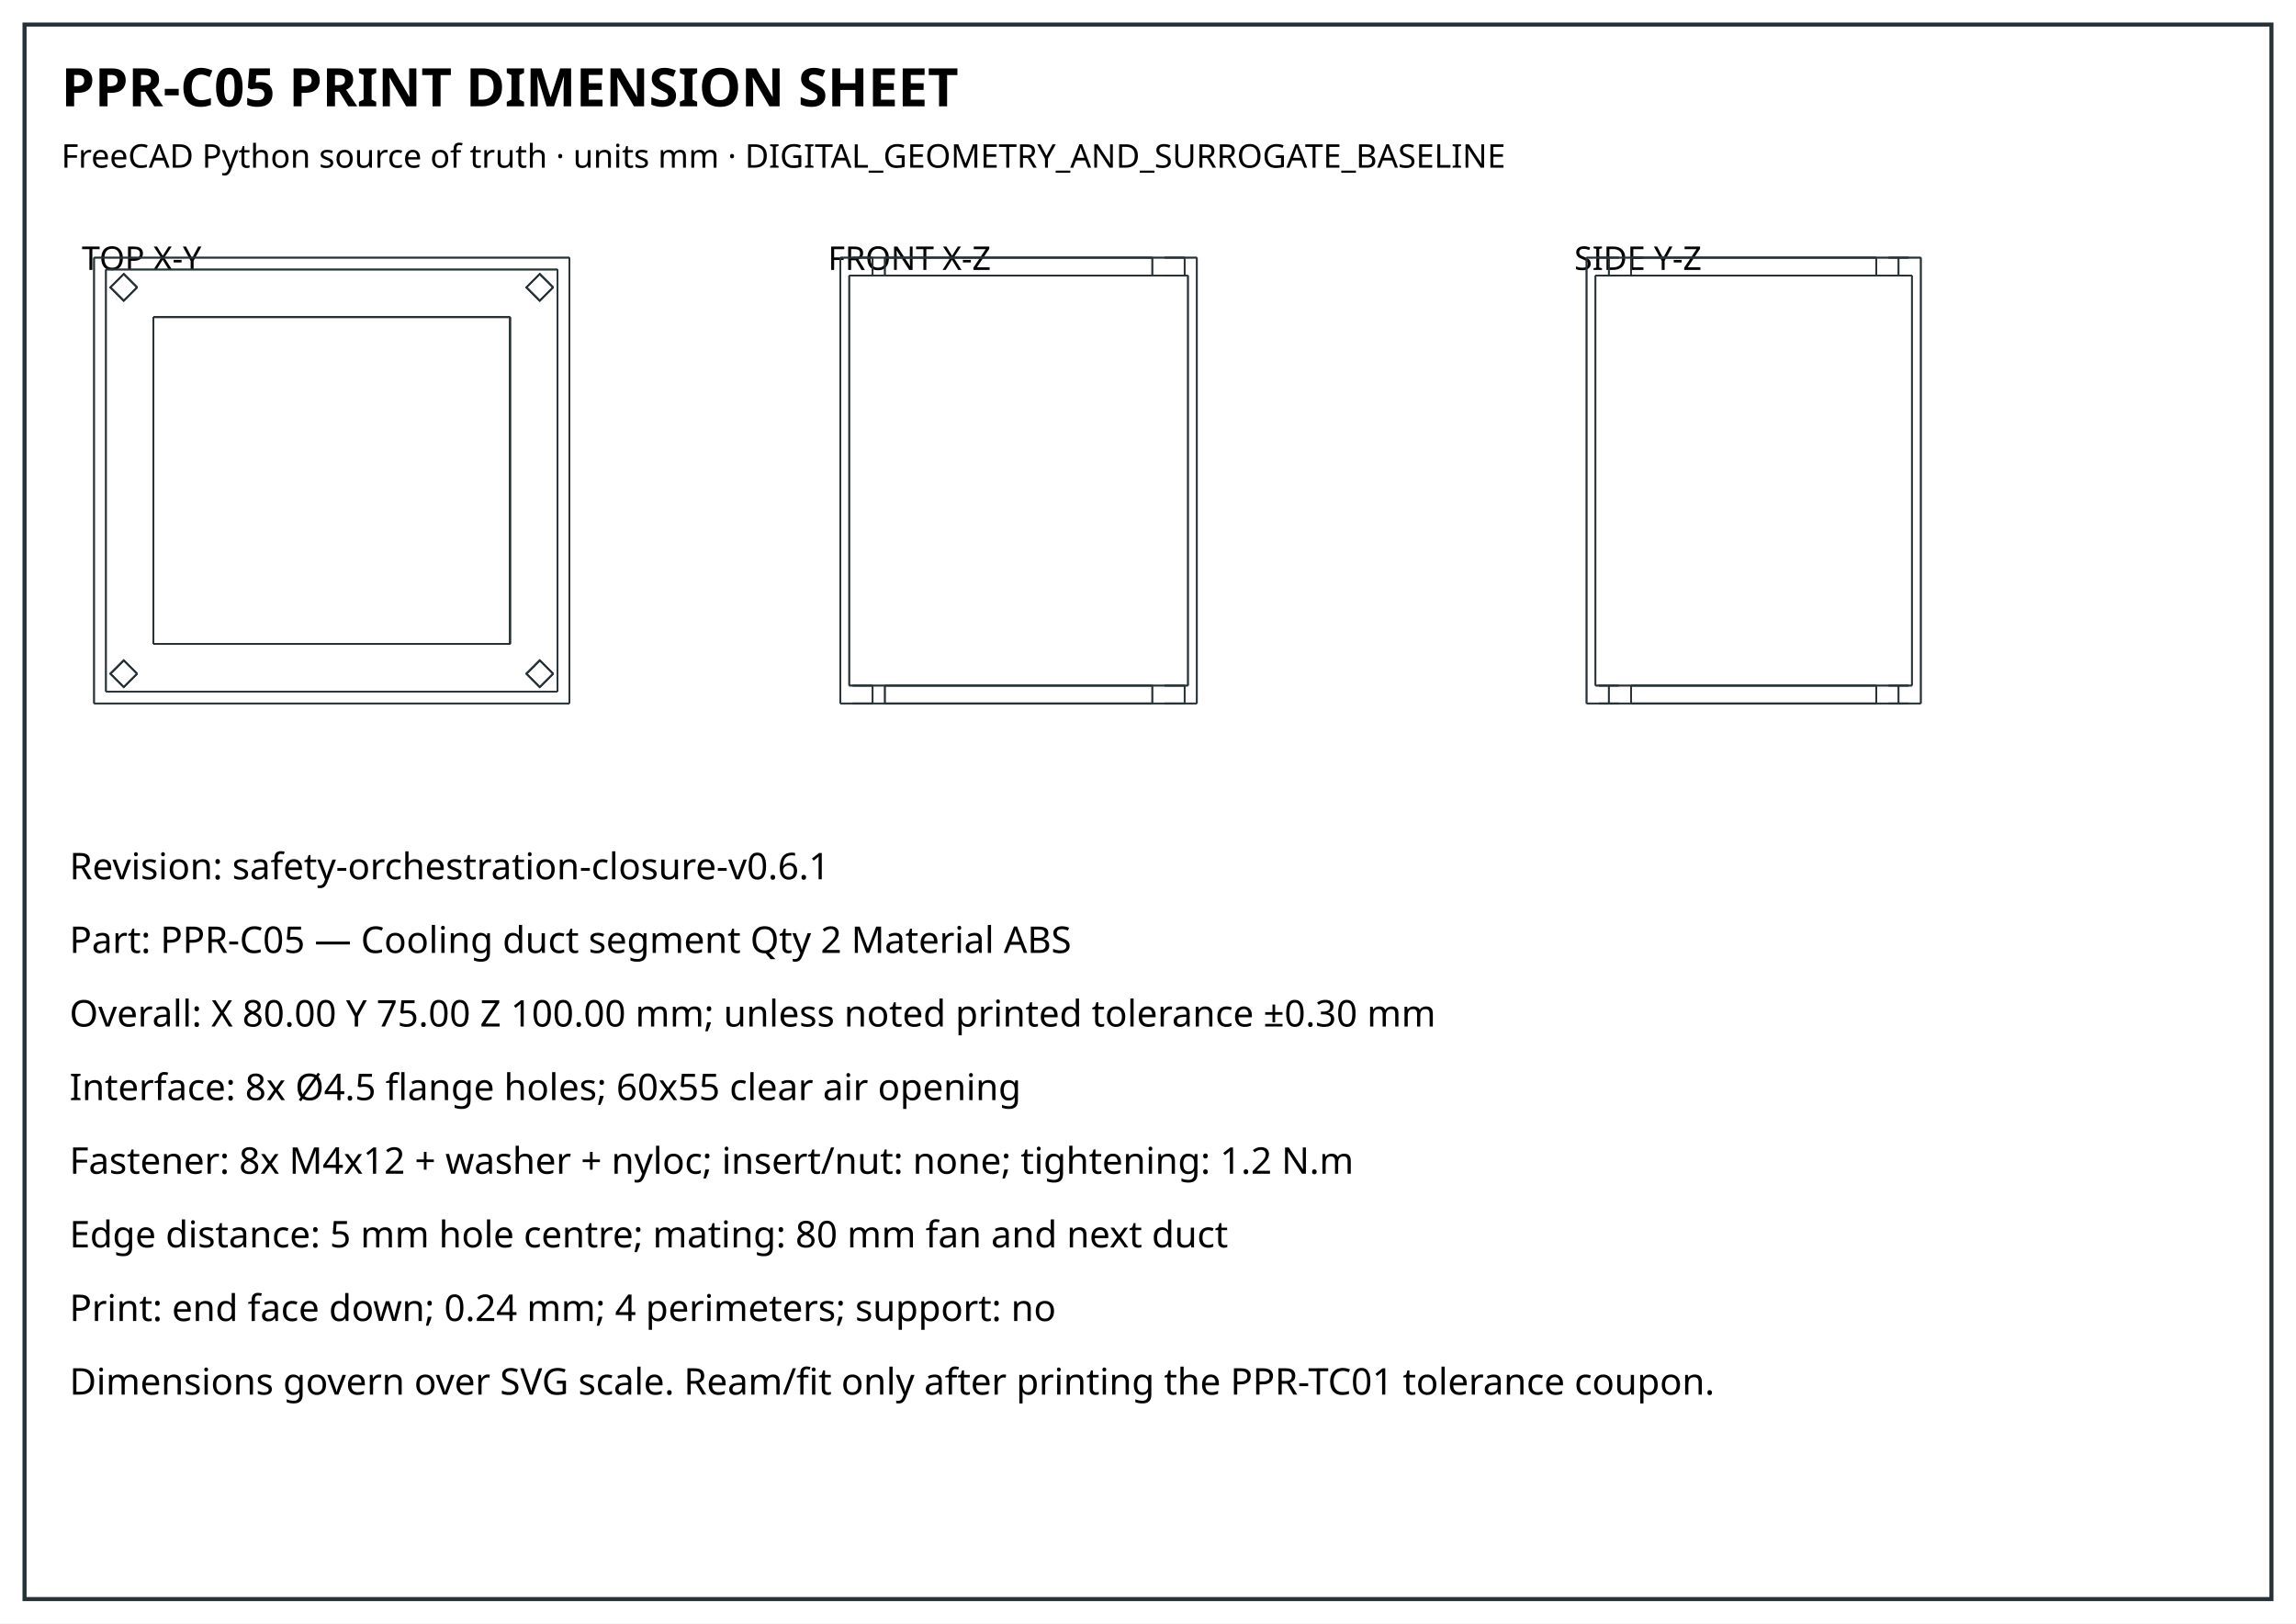
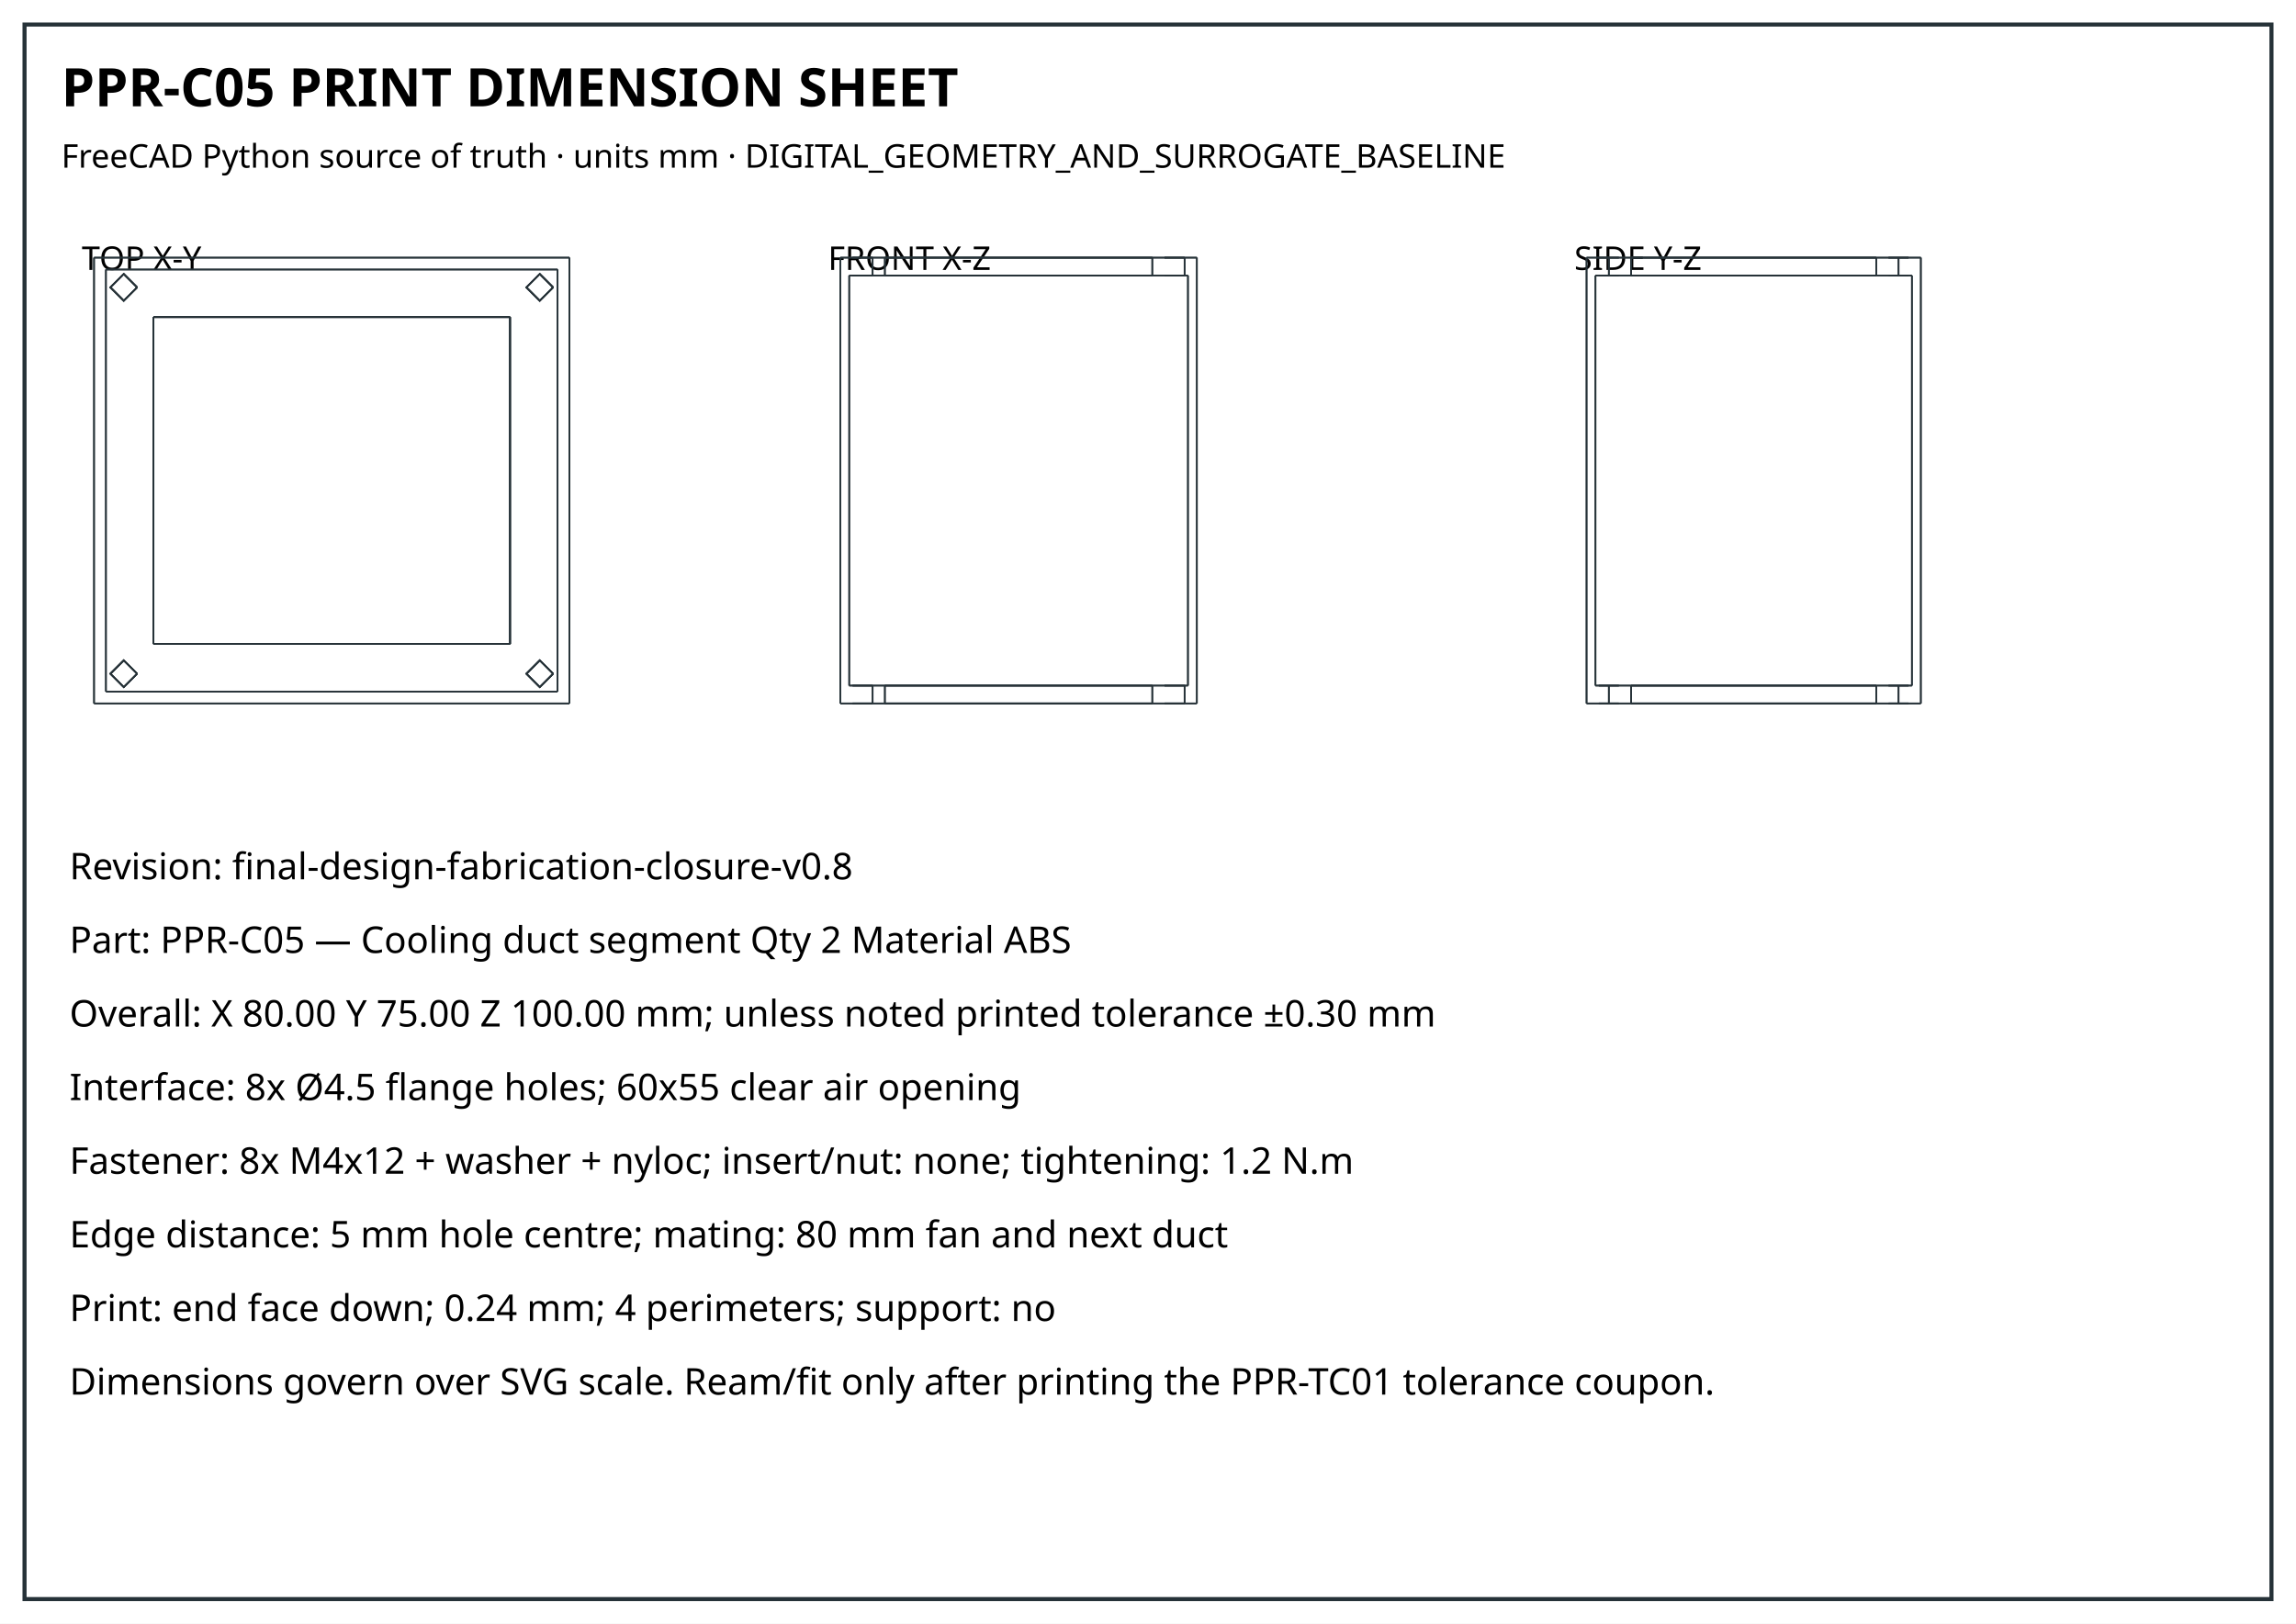
<svg xmlns="http://www.w3.org/2000/svg" width="1123" height="794" viewBox="0 0 1123 794">
  <rect width="1123" height="794" fill="white" />
  <rect x="12" y="12" width="1099" height="770" fill="none" stroke="#263238" stroke-width="2" />
  <text x="30" y="52" font-size="26" font-family="sans-serif" font-weight="bold">PPR-C05 PRINT DIMENSION SHEET</text>
  <text x="30" y="82" font-size="16" font-family="sans-serif">FreeCAD Python source of truth · units mm · DIGITAL_GEOMETRY_AND_SURROGATE_BASELINE</text>
  <g font-family="sans-serif">
    <text x="40" y="132" font-size="16">TOP X-Y</text>
    <polyline points="46.00,344.00 46.00,344.00" fill="none" stroke="#263238" stroke-width="0.8" />
    <polyline points="46.00,344.00 46.00,126.00" fill="none" stroke="#263238" stroke-width="0.8" />
    <polyline points="46.00,126.00 46.00,126.00" fill="none" stroke="#263238" stroke-width="0.8" />
    <polyline points="46.00,344.00 46.00,126.00" fill="none" stroke="#263238" stroke-width="0.8" />
    <polyline points="46.00,344.00 278.53,344.00" fill="none" stroke="#263238" stroke-width="0.8" />
    <polyline points="278.53,344.00 278.53,344.00" fill="none" stroke="#263238" stroke-width="0.8" />
    <polyline points="46.00,344.00 278.53,344.00" fill="none" stroke="#263238" stroke-width="0.8" />
    <polyline points="46.00,126.00 278.53,126.00" fill="none" stroke="#263238" stroke-width="0.8" />
    <polyline points="278.53,344.00 278.53,126.00" fill="none" stroke="#263238" stroke-width="0.8" />
    <polyline points="67.07,329.47 60.53,322.93 53.99,329.47 60.53,336.01 67.07,329.47" fill="none" stroke="#263238" stroke-width="0.8" />
    <polyline points="270.54,329.47 264.00,322.93 257.46,329.47 264.00,336.01 270.54,329.47" fill="none" stroke="#263238" stroke-width="0.8" />
    <polyline points="67.07,140.53 60.53,133.99 53.99,140.53 60.53,147.07 67.07,140.53" fill="none" stroke="#263238" stroke-width="0.8" />
    <polyline points="75.07,314.93 249.47,314.93" fill="none" stroke="#263238" stroke-width="0.8" />
    <polyline points="75.07,314.93 75.07,155.07" fill="none" stroke="#263238" stroke-width="0.8" />
    <polyline points="249.47,314.93 249.47,155.07" fill="none" stroke="#263238" stroke-width="0.8" />
    <polyline points="75.07,155.07 249.47,155.07" fill="none" stroke="#263238" stroke-width="0.8" />
    <polyline points="270.54,140.53 264.00,133.99 257.46,140.53 264.00,147.07 270.54,140.53" fill="none" stroke="#263238" stroke-width="0.8" />
    <polyline points="46.00,126.00 278.53,126.00" fill="none" stroke="#263238" stroke-width="0.8" />
    <polyline points="278.53,126.00 278.53,126.00" fill="none" stroke="#263238" stroke-width="0.8" />
    <polyline points="278.53,344.00 278.53,126.00" fill="none" stroke="#263238" stroke-width="0.8" />
    <polyline points="67.07,329.47 60.53,322.93 53.99,329.47 60.53,336.01 67.07,329.47" fill="none" stroke="#263238" stroke-width="0.8" />
    <polyline points="270.54,329.47 264.00,322.93 257.46,329.47 264.00,336.01 270.54,329.47" fill="none" stroke="#263238" stroke-width="0.8" />
    <polyline points="67.07,140.53 60.53,133.99 53.99,140.53 60.53,147.07 67.07,140.53" fill="none" stroke="#263238" stroke-width="0.8" />
    <polyline points="75.07,314.93 75.07,155.07" fill="none" stroke="#263238" stroke-width="0.8" />
    <polyline points="75.07,314.93 249.47,314.93" fill="none" stroke="#263238" stroke-width="0.8" />
    <polyline points="75.07,155.07 249.47,155.07" fill="none" stroke="#263238" stroke-width="0.8" />
    <polyline points="249.47,314.93 249.47,155.07" fill="none" stroke="#263238" stroke-width="0.8" />
    <polyline points="270.54,140.53 264.00,133.99 257.46,140.53 264.00,147.07 270.54,140.53" fill="none" stroke="#263238" stroke-width="0.8" />
    <polyline points="67.07,329.47 67.07,329.47" fill="none" stroke="#263238" stroke-width="0.8" />
    <polyline points="67.07,329.47 60.53,322.93 53.99,329.47 60.53,336.01 67.07,329.47" fill="none" stroke="#263238" stroke-width="0.8" />
    <polyline points="270.54,329.47 270.54,329.47" fill="none" stroke="#263238" stroke-width="0.8" />
    <polyline points="270.54,329.47 264.00,322.93 257.46,329.47 264.00,336.01 270.54,329.47" fill="none" stroke="#263238" stroke-width="0.8" />
    <polyline points="67.07,140.53 67.07,140.53" fill="none" stroke="#263238" stroke-width="0.8" />
    <polyline points="67.07,140.53 60.53,133.99 53.99,140.53 60.53,147.07 67.07,140.53" fill="none" stroke="#263238" stroke-width="0.8" />
    <polyline points="75.07,314.93 249.47,314.93" fill="none" stroke="#263238" stroke-width="0.8" />
    <polyline points="249.47,314.93 249.47,314.93" fill="none" stroke="#263238" stroke-width="0.8" />
    <polyline points="75.07,314.93 75.07,314.93" fill="none" stroke="#263238" stroke-width="0.8" />
    <polyline points="75.07,155.07 75.07,155.07" fill="none" stroke="#263238" stroke-width="0.8" />
    <polyline points="75.07,314.93 75.07,155.07" fill="none" stroke="#263238" stroke-width="0.8" />
    <polyline points="249.47,155.07 249.47,155.07" fill="none" stroke="#263238" stroke-width="0.8" />
    <polyline points="249.47,314.93 249.47,155.07" fill="none" stroke="#263238" stroke-width="0.8" />
    <polyline points="75.07,155.07 249.47,155.07" fill="none" stroke="#263238" stroke-width="0.8" />
    <polyline points="270.54,140.53 270.54,140.53" fill="none" stroke="#263238" stroke-width="0.8" />
    <polyline points="270.54,140.53 264.00,133.99 257.46,140.53 264.00,147.07 270.54,140.53" fill="none" stroke="#263238" stroke-width="0.8" />
    <polyline points="67.07,329.47 60.53,322.93 53.99,329.47 60.53,336.01 67.07,329.47" fill="none" stroke="#263238" stroke-width="0.8" />
    <polyline points="67.07,329.47 67.07,329.47" fill="none" stroke="#263238" stroke-width="0.8" />
    <polyline points="270.54,329.47 264.00,322.93 257.46,329.47 264.00,336.01 270.54,329.47" fill="none" stroke="#263238" stroke-width="0.8" />
    <polyline points="270.54,329.47 270.54,329.47" fill="none" stroke="#263238" stroke-width="0.8" />
    <polyline points="67.07,140.53 60.53,133.99 53.99,140.53 60.53,147.07 67.07,140.53" fill="none" stroke="#263238" stroke-width="0.8" />
    <polyline points="67.07,140.53 67.07,140.53" fill="none" stroke="#263238" stroke-width="0.8" />
    <polyline points="75.07,314.93 75.07,314.93" fill="none" stroke="#263238" stroke-width="0.8" />
    <polyline points="75.07,314.93 75.07,155.07" fill="none" stroke="#263238" stroke-width="0.8" />
    <polyline points="75.07,155.07 75.07,155.07" fill="none" stroke="#263238" stroke-width="0.8" />
    <polyline points="249.47,314.93 249.47,314.93" fill="none" stroke="#263238" stroke-width="0.8" />
    <polyline points="75.07,314.93 249.47,314.93" fill="none" stroke="#263238" stroke-width="0.8" />
    <polyline points="249.47,155.07 249.47,155.07" fill="none" stroke="#263238" stroke-width="0.8" />
    <polyline points="75.07,155.07 249.47,155.07" fill="none" stroke="#263238" stroke-width="0.8" />
    <polyline points="249.47,314.93 249.47,155.07" fill="none" stroke="#263238" stroke-width="0.8" />
    <polyline points="270.54,140.53 264.00,133.99 257.46,140.53 264.00,147.07 270.54,140.53" fill="none" stroke="#263238" stroke-width="0.8" />
    <polyline points="270.54,140.53 270.54,140.53" fill="none" stroke="#263238" stroke-width="0.8" />
    <polyline points="51.81,131.81 51.81,338.19" fill="none" stroke="#263238" stroke-width="0.8" />
    <polyline points="51.81,131.81 272.72,131.81" fill="none" stroke="#263238" stroke-width="0.8" />
    <polyline points="51.81,338.19 272.72,338.19" fill="none" stroke="#263238" stroke-width="0.8" />
    <polyline points="272.72,131.81 272.72,338.19" fill="none" stroke="#263238" stroke-width="0.8" />
    <polyline points="51.81,131.81 51.81,338.19" fill="none" stroke="#263238" stroke-width="0.8" />
    <polyline points="51.81,131.81 272.72,131.81" fill="none" stroke="#263238" stroke-width="0.8" />
    <polyline points="51.81,338.19 272.72,338.19" fill="none" stroke="#263238" stroke-width="0.8" />
    <polyline points="272.72,131.81 272.72,338.19" fill="none" stroke="#263238" stroke-width="0.8" />
    <polyline points="51.81,338.19 51.81,338.19" fill="none" stroke="#263238" stroke-width="0.8" />
    <polyline points="51.81,131.81 51.81,131.81" fill="none" stroke="#263238" stroke-width="0.8" />
    <polyline points="272.72,131.81 272.72,131.81" fill="none" stroke="#263238" stroke-width="0.8" />
    <polyline points="272.72,338.19 272.72,338.19" fill="none" stroke="#263238" stroke-width="0.8" />
    <text x="405" y="132" font-size="16">FRONT X-Z</text>
    <polyline points="411.00,344.00 411.00,126.00" fill="none" stroke="#263238" stroke-width="0.8" />
    <polyline points="411.00,126.00 411.00,126.00" fill="none" stroke="#263238" stroke-width="0.8" />
    <polyline points="411.00,344.00 411.00,126.00" fill="none" stroke="#263238" stroke-width="0.8" />
    <polyline points="411.00,344.00 411.00,344.00" fill="none" stroke="#263238" stroke-width="0.8" />
    <polyline points="411.00,344.00 585.40,344.00" fill="none" stroke="#263238" stroke-width="0.8" />
    <polyline points="585.40,344.00 585.40,126.00" fill="none" stroke="#263238" stroke-width="0.8" />
    <polyline points="411.00,126.00 585.40,126.00" fill="none" stroke="#263238" stroke-width="0.8" />
    <polyline points="411.00,126.00 585.40,126.00" fill="none" stroke="#263238" stroke-width="0.8" />
    <polyline points="585.40,126.00 585.40,126.00" fill="none" stroke="#263238" stroke-width="0.8" />
    <polyline points="426.81,126.00 421.90,126.00 417.00,126.00 421.90,126.00 426.81,126.00" fill="none" stroke="#263238" stroke-width="0.8" />
    <polyline points="579.40,126.00 574.50,126.00 569.60,126.00 574.50,126.00 579.40,126.00" fill="none" stroke="#263238" stroke-width="0.8" />
    <polyline points="426.81,126.00 421.90,126.00 417.00,126.00 421.90,126.00 426.81,126.00" fill="none" stroke="#263238" stroke-width="0.8" />
    <polyline points="432.80,126.00 563.60,126.00" fill="none" stroke="#263238" stroke-width="0.8" />
    <polyline points="432.80,126.00 432.80,126.00" fill="none" stroke="#263238" stroke-width="0.8" />
    <polyline points="563.60,126.00 563.60,126.00" fill="none" stroke="#263238" stroke-width="0.8" />
    <polyline points="432.80,126.00 563.60,126.00" fill="none" stroke="#263238" stroke-width="0.8" />
    <polyline points="579.40,126.00 574.50,126.00 569.60,126.00 574.50,126.00 579.40,126.00" fill="none" stroke="#263238" stroke-width="0.8" />
    <polyline points="411.00,344.00 585.40,344.00" fill="none" stroke="#263238" stroke-width="0.8" />
    <polyline points="585.40,344.00 585.40,126.00" fill="none" stroke="#263238" stroke-width="0.8" />
    <polyline points="585.40,344.00 585.40,344.00" fill="none" stroke="#263238" stroke-width="0.8" />
    <polyline points="426.81,344.00 421.90,344.00 417.00,344.00 421.90,344.00 426.81,344.00" fill="none" stroke="#263238" stroke-width="0.8" />
    <polyline points="579.40,344.00 574.50,344.00 569.60,344.00 574.50,344.00 579.40,344.00" fill="none" stroke="#263238" stroke-width="0.8" />
    <polyline points="426.81,344.00 421.90,344.00 417.00,344.00 421.90,344.00 426.81,344.00" fill="none" stroke="#263238" stroke-width="0.8" />
    <polyline points="432.80,344.00 432.80,344.00" fill="none" stroke="#263238" stroke-width="0.8" />
    <polyline points="432.80,344.00 563.60,344.00" fill="none" stroke="#263238" stroke-width="0.8" />
    <polyline points="432.80,344.00 563.60,344.00" fill="none" stroke="#263238" stroke-width="0.8" />
    <polyline points="563.60,344.00 563.60,344.00" fill="none" stroke="#263238" stroke-width="0.8" />
    <polyline points="579.40,344.00 574.50,344.00 569.60,344.00 574.50,344.00 579.40,344.00" fill="none" stroke="#263238" stroke-width="0.8" />
    <polyline points="426.81,134.72 426.81,126.00" fill="none" stroke="#263238" stroke-width="0.8" />
    <polyline points="426.81,134.72 421.90,134.72 417.00,134.72 421.90,134.72 426.81,134.72" fill="none" stroke="#263238" stroke-width="0.8" />
    <polyline points="579.40,134.72 579.40,126.00" fill="none" stroke="#263238" stroke-width="0.8" />
    <polyline points="579.40,134.72 574.50,134.72 569.60,134.72 574.50,134.72 579.40,134.72" fill="none" stroke="#263238" stroke-width="0.8" />
    <polyline points="426.81,134.72 426.81,126.00" fill="none" stroke="#263238" stroke-width="0.8" />
    <polyline points="426.81,134.72 421.90,134.72 417.00,134.72 421.90,134.72 426.81,134.72" fill="none" stroke="#263238" stroke-width="0.8" />
    <polyline points="432.80,134.72 563.60,134.72" fill="none" stroke="#263238" stroke-width="0.8" />
    <polyline points="563.60,134.72 563.60,126.00" fill="none" stroke="#263238" stroke-width="0.8" />
    <polyline points="432.80,134.72 432.80,126.00" fill="none" stroke="#263238" stroke-width="0.8" />
    <polyline points="432.80,134.72 432.80,126.00" fill="none" stroke="#263238" stroke-width="0.8" />
    <polyline points="432.80,134.72 432.80,134.72" fill="none" stroke="#263238" stroke-width="0.8" />
    <polyline points="563.60,134.72 563.60,126.00" fill="none" stroke="#263238" stroke-width="0.8" />
    <polyline points="563.60,134.72 563.60,134.72" fill="none" stroke="#263238" stroke-width="0.8" />
    <polyline points="432.80,134.72 563.60,134.72" fill="none" stroke="#263238" stroke-width="0.8" />
    <polyline points="579.40,134.72 579.40,126.00" fill="none" stroke="#263238" stroke-width="0.8" />
    <polyline points="579.40,134.72 574.50,134.72 569.60,134.72 574.50,134.72 579.40,134.72" fill="none" stroke="#263238" stroke-width="0.8" />
    <polyline points="426.81,335.28 421.90,335.28 417.00,335.28 421.90,335.28 426.81,335.28" fill="none" stroke="#263238" stroke-width="0.8" />
    <polyline points="426.81,344.00 426.81,335.28" fill="none" stroke="#263238" stroke-width="0.8" />
    <polyline points="579.40,335.28 574.50,335.28 569.60,335.28 574.50,335.28 579.40,335.28" fill="none" stroke="#263238" stroke-width="0.8" />
    <polyline points="579.40,344.00 579.40,335.28" fill="none" stroke="#263238" stroke-width="0.8" />
    <polyline points="426.81,335.28 421.90,335.28 417.00,335.28 421.90,335.28 426.81,335.28" fill="none" stroke="#263238" stroke-width="0.8" />
    <polyline points="426.81,344.00 426.81,335.28" fill="none" stroke="#263238" stroke-width="0.8" />
    <polyline points="432.80,344.00 432.80,335.28" fill="none" stroke="#263238" stroke-width="0.8" />
    <polyline points="432.80,335.28 432.80,335.28" fill="none" stroke="#263238" stroke-width="0.8" />
    <polyline points="432.80,344.00 432.80,335.28" fill="none" stroke="#263238" stroke-width="0.8" />
    <polyline points="563.60,344.00 563.60,335.28" fill="none" stroke="#263238" stroke-width="0.8" />
    <polyline points="432.80,335.28 563.60,335.28" fill="none" stroke="#263238" stroke-width="0.8" />
    <polyline points="563.60,344.00 563.60,335.28" fill="none" stroke="#263238" stroke-width="0.8" />
    <polyline points="432.80,335.28 563.60,335.28" fill="none" stroke="#263238" stroke-width="0.8" />
    <polyline points="563.60,335.28 563.60,335.28" fill="none" stroke="#263238" stroke-width="0.8" />
    <polyline points="579.40,335.28 574.50,335.28 569.60,335.28 574.50,335.28 579.40,335.28" fill="none" stroke="#263238" stroke-width="0.8" />
    <polyline points="579.40,344.00 579.40,335.28" fill="none" stroke="#263238" stroke-width="0.8" />
    <polyline points="415.36,134.72 415.36,134.72" fill="none" stroke="#263238" stroke-width="0.8" />
    <polyline points="415.36,134.72 581.04,134.72" fill="none" stroke="#263238" stroke-width="0.8" />
    <polyline points="415.36,134.72 581.04,134.72" fill="none" stroke="#263238" stroke-width="0.8" />
    <polyline points="581.04,134.72 581.04,134.72" fill="none" stroke="#263238" stroke-width="0.8" />
    <polyline points="415.36,335.28 415.36,335.28" fill="none" stroke="#263238" stroke-width="0.8" />
    <polyline points="415.36,335.28 581.04,335.28" fill="none" stroke="#263238" stroke-width="0.8" />
    <polyline points="415.36,335.28 581.04,335.28" fill="none" stroke="#263238" stroke-width="0.8" />
    <polyline points="581.04,335.28 581.04,335.28" fill="none" stroke="#263238" stroke-width="0.8" />
    <polyline points="415.36,335.28 415.36,134.72" fill="none" stroke="#263238" stroke-width="0.8" />
    <polyline points="415.36,335.28 415.36,134.72" fill="none" stroke="#263238" stroke-width="0.8" />
    <polyline points="581.04,335.28 581.04,134.72" fill="none" stroke="#263238" stroke-width="0.8" />
    <polyline points="581.04,335.28 581.04,134.72" fill="none" stroke="#263238" stroke-width="0.8" />
    <text x="770" y="132" font-size="16">SIDE Y-Z</text>
    <polyline points="776.00,344.00 776.00,126.00" fill="none" stroke="#263238" stroke-width="0.8" />
    <polyline points="776.00,126.00 939.50,126.00" fill="none" stroke="#263238" stroke-width="0.8" />
    <polyline points="939.50,344.00 939.50,126.00" fill="none" stroke="#263238" stroke-width="0.8" />
    <polyline points="776.00,344.00 939.50,344.00" fill="none" stroke="#263238" stroke-width="0.8" />
    <polyline points="776.00,344.00 776.00,344.00" fill="none" stroke="#263238" stroke-width="0.8" />
    <polyline points="776.00,344.00 776.00,126.00" fill="none" stroke="#263238" stroke-width="0.8" />
    <polyline points="776.00,126.00 776.00,126.00" fill="none" stroke="#263238" stroke-width="0.8" />
    <polyline points="939.50,126.00 939.50,126.00" fill="none" stroke="#263238" stroke-width="0.8" />
    <polyline points="776.00,126.00 939.50,126.00" fill="none" stroke="#263238" stroke-width="0.8" />
    <polyline points="786.90,126.00 791.80,126.00 786.90,126.00 782.00,126.00 786.90,126.00" fill="none" stroke="#263238" stroke-width="0.8" />
    <polyline points="786.90,126.00 791.80,126.00 786.90,126.00 782.00,126.00 786.90,126.00" fill="none" stroke="#263238" stroke-width="0.8" />
    <polyline points="928.60,126.00 933.50,126.00 928.60,126.00 923.70,126.00 928.60,126.00" fill="none" stroke="#263238" stroke-width="0.8" />
    <polyline points="797.80,126.00 797.80,126.00" fill="none" stroke="#263238" stroke-width="0.8" />
    <polyline points="797.80,126.00 917.70,126.00" fill="none" stroke="#263238" stroke-width="0.8" />
    <polyline points="797.80,126.00 917.70,126.00" fill="none" stroke="#263238" stroke-width="0.8" />
    <polyline points="917.70,126.00 917.70,126.00" fill="none" stroke="#263238" stroke-width="0.8" />
    <polyline points="928.60,126.00 933.50,126.00 928.60,126.00 923.70,126.00 928.60,126.00" fill="none" stroke="#263238" stroke-width="0.8" />
    <polyline points="939.50,344.00 939.50,344.00" fill="none" stroke="#263238" stroke-width="0.8" />
    <polyline points="939.50,344.00 939.50,126.00" fill="none" stroke="#263238" stroke-width="0.8" />
    <polyline points="776.00,344.00 939.50,344.00" fill="none" stroke="#263238" stroke-width="0.8" />
    <polyline points="786.90,344.00 791.80,344.00 786.90,344.00 782.00,344.00 786.90,344.00" fill="none" stroke="#263238" stroke-width="0.8" />
    <polyline points="786.90,344.00 791.80,344.00 786.90,344.00 782.00,344.00 786.90,344.00" fill="none" stroke="#263238" stroke-width="0.8" />
    <polyline points="928.60,344.00 933.50,344.00 928.60,344.00 923.70,344.00 928.60,344.00" fill="none" stroke="#263238" stroke-width="0.8" />
    <polyline points="797.80,344.00 917.70,344.00" fill="none" stroke="#263238" stroke-width="0.8" />
    <polyline points="797.80,344.00 797.80,344.00" fill="none" stroke="#263238" stroke-width="0.8" />
    <polyline points="917.70,344.00 917.70,344.00" fill="none" stroke="#263238" stroke-width="0.8" />
    <polyline points="797.80,344.00 917.70,344.00" fill="none" stroke="#263238" stroke-width="0.8" />
    <polyline points="928.60,344.00 933.50,344.00 928.60,344.00 923.70,344.00 928.60,344.00" fill="none" stroke="#263238" stroke-width="0.8" />
    <polyline points="786.90,134.72 786.90,126.00" fill="none" stroke="#263238" stroke-width="0.8" />
    <polyline points="786.90,134.72 791.80,134.72 786.90,134.72 782.00,134.72 786.90,134.72" fill="none" stroke="#263238" stroke-width="0.8" />
    <polyline points="786.90,134.72 786.90,126.00" fill="none" stroke="#263238" stroke-width="0.8" />
    <polyline points="786.90,134.72 791.80,134.72 786.90,134.72 782.00,134.72 786.90,134.72" fill="none" stroke="#263238" stroke-width="0.8" />
    <polyline points="928.60,134.72 928.60,126.00" fill="none" stroke="#263238" stroke-width="0.8" />
    <polyline points="928.60,134.72 933.50,134.72 928.60,134.72 923.70,134.72 928.60,134.72" fill="none" stroke="#263238" stroke-width="0.8" />
    <polyline points="797.80,134.72 797.80,134.72" fill="none" stroke="#263238" stroke-width="0.8" />
    <polyline points="797.80,134.72 797.80,126.00" fill="none" stroke="#263238" stroke-width="0.8" />
    <polyline points="797.80,134.72 797.80,126.00" fill="none" stroke="#263238" stroke-width="0.8" />
    <polyline points="917.70,134.72 917.70,126.00" fill="none" stroke="#263238" stroke-width="0.8" />
    <polyline points="797.80,134.72 917.70,134.72" fill="none" stroke="#263238" stroke-width="0.8" />
    <polyline points="917.70,134.72 917.70,126.00" fill="none" stroke="#263238" stroke-width="0.8" />
    <polyline points="797.80,134.72 917.70,134.72" fill="none" stroke="#263238" stroke-width="0.8" />
    <polyline points="917.70,134.72 917.70,134.72" fill="none" stroke="#263238" stroke-width="0.8" />
    <polyline points="928.60,134.72 928.60,126.00" fill="none" stroke="#263238" stroke-width="0.8" />
    <polyline points="928.60,134.72 933.50,134.72 928.60,134.72 923.70,134.72 928.60,134.72" fill="none" stroke="#263238" stroke-width="0.8" />
    <polyline points="786.90,335.28 791.80,335.28 786.90,335.28 782.00,335.28 786.90,335.28" fill="none" stroke="#263238" stroke-width="0.8" />
    <polyline points="786.90,344.00 786.90,335.28" fill="none" stroke="#263238" stroke-width="0.8" />
    <polyline points="786.90,335.28 791.80,335.28 786.90,335.28 782.00,335.28 786.90,335.28" fill="none" stroke="#263238" stroke-width="0.8" />
    <polyline points="786.90,344.00 786.90,335.28" fill="none" stroke="#263238" stroke-width="0.8" />
    <polyline points="928.60,335.28 933.50,335.28 928.60,335.28 923.70,335.28 928.60,335.28" fill="none" stroke="#263238" stroke-width="0.8" />
    <polyline points="928.60,344.00 928.60,335.28" fill="none" stroke="#263238" stroke-width="0.8" />
    <polyline points="797.80,344.00 797.80,335.28" fill="none" stroke="#263238" stroke-width="0.8" />
    <polyline points="797.80,335.28 917.70,335.28" fill="none" stroke="#263238" stroke-width="0.8" />
    <polyline points="917.70,344.00 917.70,335.28" fill="none" stroke="#263238" stroke-width="0.8" />
    <polyline points="797.80,344.00 797.80,335.28" fill="none" stroke="#263238" stroke-width="0.8" />
    <polyline points="797.80,335.28 797.80,335.28" fill="none" stroke="#263238" stroke-width="0.8" />
    <polyline points="917.70,344.00 917.70,335.28" fill="none" stroke="#263238" stroke-width="0.8" />
    <polyline points="917.70,335.28 917.70,335.28" fill="none" stroke="#263238" stroke-width="0.8" />
    <polyline points="797.80,335.28 917.70,335.28" fill="none" stroke="#263238" stroke-width="0.8" />
    <polyline points="928.60,335.28 933.50,335.28 928.60,335.28 923.70,335.28 928.60,335.28" fill="none" stroke="#263238" stroke-width="0.8" />
    <polyline points="928.60,344.00 928.60,335.28" fill="none" stroke="#263238" stroke-width="0.8" />
    <polyline points="935.14,134.72 780.36,134.72" fill="none" stroke="#263238" stroke-width="0.8" />
    <polyline points="935.14,134.72 935.14,134.72" fill="none" stroke="#263238" stroke-width="0.8" />
    <polyline points="780.36,134.72 780.36,134.72" fill="none" stroke="#263238" stroke-width="0.8" />
    <polyline points="935.14,134.72 780.36,134.72" fill="none" stroke="#263238" stroke-width="0.8" />
    <polyline points="935.14,335.28 780.36,335.28" fill="none" stroke="#263238" stroke-width="0.8" />
    <polyline points="935.14,335.28 935.14,335.28" fill="none" stroke="#263238" stroke-width="0.8" />
    <polyline points="780.36,335.28 780.36,335.28" fill="none" stroke="#263238" stroke-width="0.8" />
    <polyline points="935.14,335.28 780.36,335.28" fill="none" stroke="#263238" stroke-width="0.8" />
    <polyline points="780.36,335.28 780.36,134.72" fill="none" stroke="#263238" stroke-width="0.8" />
    <polyline points="935.14,335.28 935.14,134.72" fill="none" stroke="#263238" stroke-width="0.8" />
    <polyline points="935.14,335.28 935.14,134.72" fill="none" stroke="#263238" stroke-width="0.8" />
    <polyline points="780.36,335.28 780.36,134.72" fill="none" stroke="#263238" stroke-width="0.8" />
-     <text x="34" y="430" font-size="18">Revision: safety-orchestration-closure-v0.6.1</text>
+     <text x="34" y="430" font-size="18">Revision: final-design-fabrication-closure-v0.8</text>
    <text x="34" y="466" font-size="18">Part: PPR-C05 — Cooling duct segment  Qty 2  Material ABS</text>
    <text x="34" y="502" font-size="18">Overall: X 80.00  Y 75.00  Z 100.00 mm; unless noted printed tolerance ±0.30 mm</text>
    <text x="34" y="538" font-size="18">Interface: 8x Ø4.5 flange holes; 60x55 clear air opening</text>
    <text x="34" y="574" font-size="18">Fastener: 8x M4x12 + washer + nyloc; insert/nut: none; tightening: 1.2 N.m</text>
    <text x="34" y="610" font-size="18">Edge distance: 5 mm hole centre; mating: 80 mm fan and next duct</text>
    <text x="34" y="646" font-size="18">Print: end face down; 0.24 mm; 4 perimeters; support: no</text>
    <text x="34" y="682" font-size="18">Dimensions govern over SVG scale. Ream/fit only after printing the PPR-TC01 tolerance coupon.</text>
  </g>
</svg>
